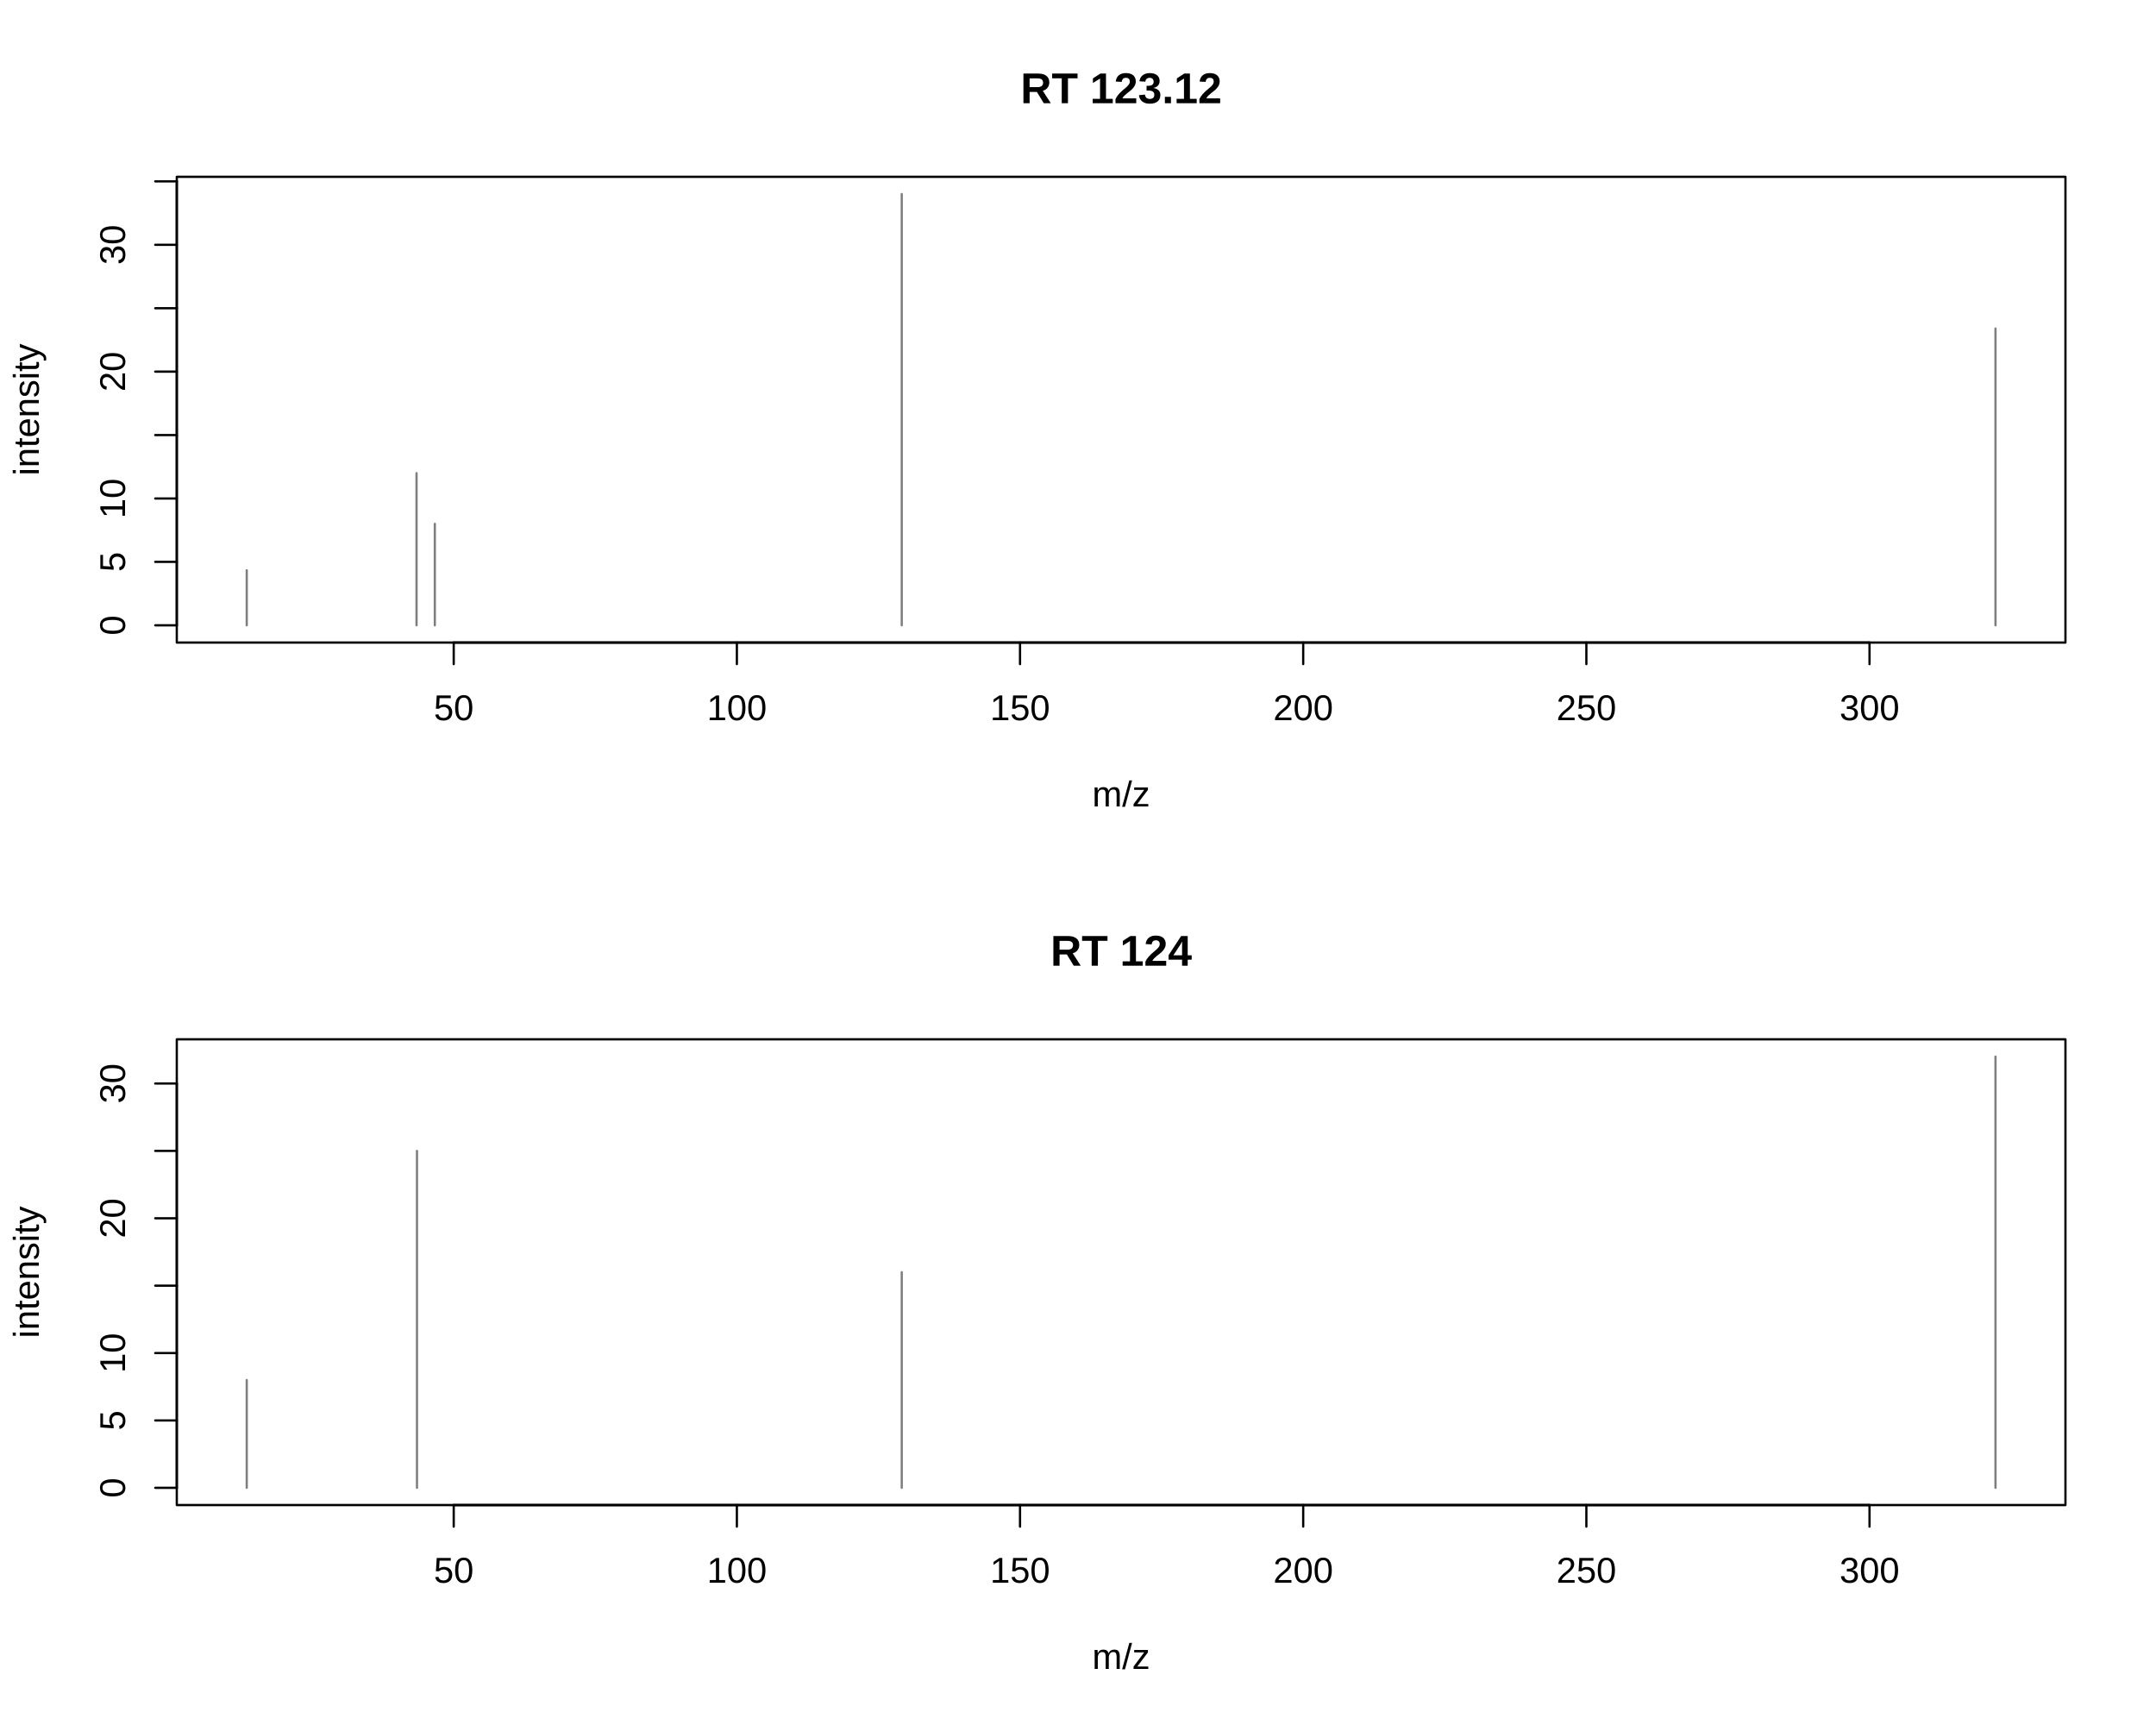
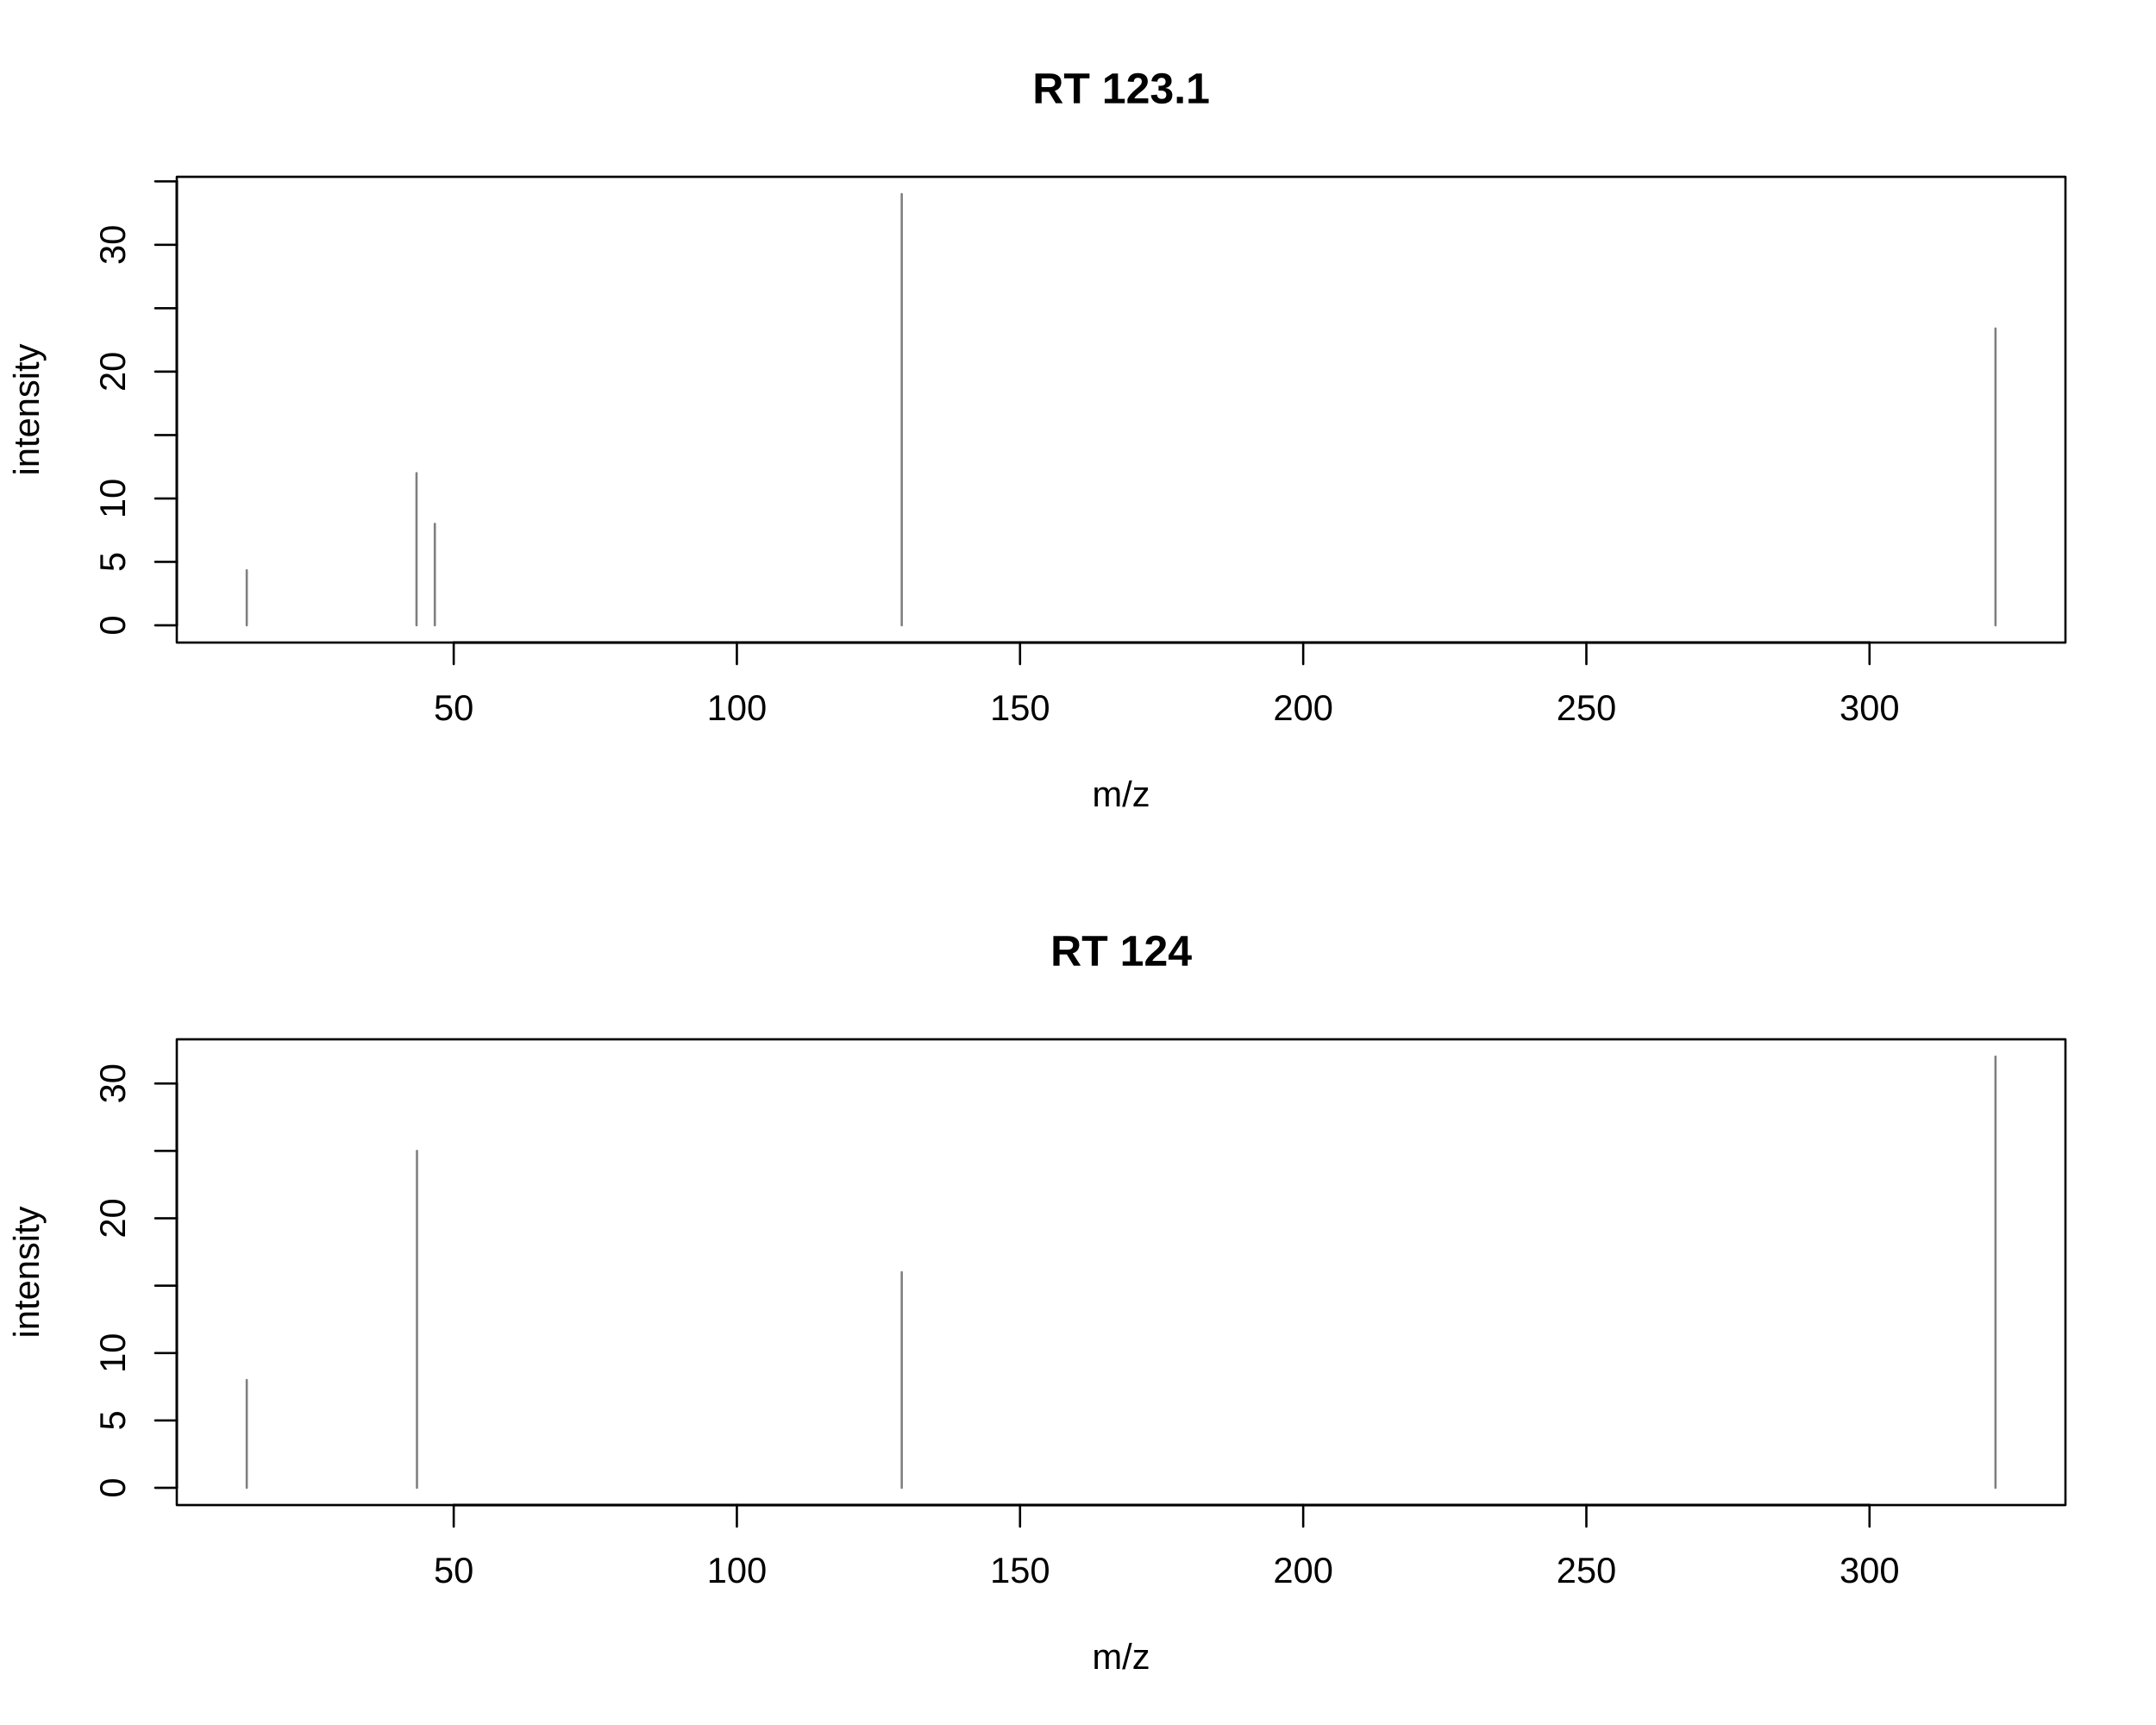
<svg xmlns="http://www.w3.org/2000/svg" viewBox="0 0 720.00 576.00">
  <defs>
    <style type="text/css">
    line, polyline, polygon, path, rect, circle {
      fill: none;
      stroke: #000000;
      stroke-linecap: round;
      stroke-linejoin: round;
      stroke-miterlimit: 10.00;
    }
  </style>
  </defs>
  <rect width="100%" height="100%" style="stroke: none; fill: #FFFFFF;" />
  <line x1="151.52" y1="214.56" x2="624.33" y2="214.56" style="stroke-width: 0.75;" />
  <line x1="151.52" y1="214.56" x2="151.52" y2="221.76" style="stroke-width: 0.75;" />
  <line x1="246.08" y1="214.56" x2="246.08" y2="221.76" style="stroke-width: 0.75;" />
  <line x1="340.64" y1="214.56" x2="340.64" y2="221.76" style="stroke-width: 0.75;" />
  <line x1="435.21" y1="214.56" x2="435.21" y2="221.76" style="stroke-width: 0.75;" />
  <line x1="529.77" y1="214.56" x2="529.77" y2="221.76" style="stroke-width: 0.75;" />
  <line x1="624.33" y1="214.56" x2="624.33" y2="221.76" style="stroke-width: 0.75;" />
  <text x="144.85" y="240.48" style="font-size: 12.00px; font-family: Liberation Sans;" textLength="13.34px" lengthAdjust="spacingAndGlyphs">50</text>
  <text x="236.07" y="240.48" style="font-size: 12.00px; font-family: Liberation Sans;" textLength="20.02px" lengthAdjust="spacingAndGlyphs">100</text>
  <text x="330.64" y="240.48" style="font-size: 12.00px; font-family: Liberation Sans;" textLength="20.02px" lengthAdjust="spacingAndGlyphs">150</text>
  <text x="425.20" y="240.48" style="font-size: 12.00px; font-family: Liberation Sans;" textLength="20.02px" lengthAdjust="spacingAndGlyphs">200</text>
  <text x="519.76" y="240.48" style="font-size: 12.00px; font-family: Liberation Sans;" textLength="20.02px" lengthAdjust="spacingAndGlyphs">250</text>
  <text x="614.32" y="240.48" style="font-size: 12.00px; font-family: Liberation Sans;" textLength="20.02px" lengthAdjust="spacingAndGlyphs">300</text>
  <line x1="59.04" y1="208.80" x2="59.04" y2="60.56" style="stroke-width: 0.75;" />
  <line x1="59.04" y1="208.80" x2="51.84" y2="208.80" style="stroke-width: 0.75;" />
  <line x1="59.04" y1="187.62" x2="51.84" y2="187.62" style="stroke-width: 0.75;" />
  <line x1="59.04" y1="166.45" x2="51.84" y2="166.45" style="stroke-width: 0.75;" />
  <line x1="59.04" y1="145.27" x2="51.84" y2="145.27" style="stroke-width: 0.75;" />
  <line x1="59.04" y1="124.09" x2="51.84" y2="124.09" style="stroke-width: 0.75;" />
  <line x1="59.04" y1="102.92" x2="51.84" y2="102.92" style="stroke-width: 0.75;" />
  <line x1="59.04" y1="81.74" x2="51.84" y2="81.74" style="stroke-width: 0.75;" />
  <line x1="59.04" y1="60.56" x2="51.84" y2="60.56" style="stroke-width: 0.75;" />
  <text transform="translate(41.76,212.14) rotate(-90)" style="font-size: 12.00px; font-family: Liberation Sans;" textLength="6.67px" lengthAdjust="spacingAndGlyphs">0</text>
  <text transform="translate(41.76,190.96) rotate(-90)" style="font-size: 12.00px; font-family: Liberation Sans;" textLength="6.67px" lengthAdjust="spacingAndGlyphs">5</text>
  <text transform="translate(41.76,173.12) rotate(-90)" style="font-size: 12.00px; font-family: Liberation Sans;" textLength="13.34px" lengthAdjust="spacingAndGlyphs">10</text>
  <text transform="translate(41.76,130.77) rotate(-90)" style="font-size: 12.00px; font-family: Liberation Sans;" textLength="13.34px" lengthAdjust="spacingAndGlyphs">20</text>
  <text transform="translate(41.76,88.41) rotate(-90)" style="font-size: 12.00px; font-family: Liberation Sans;" textLength="13.34px" lengthAdjust="spacingAndGlyphs">30</text>
  <polyline points="59.04,214.56 689.76,214.56 689.76,59.04 59.04,59.04 59.04,214.56 " style="stroke-width: 0.75;" />
  <defs>
    <clipPath id="cpMC4wMHw3MjAuMDB8Mjg4LjAwfDAuMDA=">
      <rect x="0.00" y="0.00" width="720.00" height="288.00" />
    </clipPath>
  </defs>
  <g clip-path="url(#cpMC4wMHw3MjAuMDB8Mjg4LjAwfDAuMDA=)">
-     <text x="340.81" y="34.47" style="font-size: 14.40px; font-weight: bold; font-family: Liberation Sans;" textLength="67.19px" lengthAdjust="spacingAndGlyphs">RT 123.12</text>
+     <text x="344.81" y="34.47" style="font-size: 14.40px; font-weight: bold; font-family: Liberation Sans;" textLength="59.19px" lengthAdjust="spacingAndGlyphs">RT 123.1</text>
  </g>
  <g clip-path="url(#cpMC4wMHw3MjAuMDB8Mjg4LjAwfDAuMDA=)">
    <text x="364.74" y="269.28" style="font-size: 12.00px; font-family: Liberation Sans;" textLength="19.33px" lengthAdjust="spacingAndGlyphs">m/z</text>
  </g>
  <g clip-path="url(#cpMC4wMHw3MjAuMDB8Mjg4LjAwfDAuMDA=)">
    <text transform="translate(12.96,158.81) rotate(-90)" style="font-size: 12.00px; font-family: Liberation Sans;" textLength="44.02px" lengthAdjust="spacingAndGlyphs">intensity</text>
  </g>
  <defs>
    <clipPath id="cpNTkuMDR8Njg5Ljc2fDIxNC41Nnw1OS4wNA==">
      <rect x="59.04" y="59.04" width="630.72" height="155.52" />
    </clipPath>
  </defs>
  <line x1="82.40" y1="208.80" x2="82.40" y2="190.41" style="stroke-width: 0.75; stroke: #000000; stroke-opacity: 0.50;" clip-path="url(#cpNTkuMDR8Njg5Ljc2fDIxNC41Nnw1OS4wNA==)" />
  <line x1="139.10" y1="208.80" x2="139.10" y2="157.98" style="stroke-width: 0.75; stroke: #000000; stroke-opacity: 0.50;" clip-path="url(#cpNTkuMDR8Njg5Ljc2fDIxNC41Nnw1OS4wNA==)" />
  <line x1="145.21" y1="208.80" x2="145.21" y2="174.92" style="stroke-width: 0.75; stroke: #000000; stroke-opacity: 0.50;" clip-path="url(#cpNTkuMDR8Njg5Ljc2fDIxNC41Nnw1OS4wNA==)" />
  <line x1="301.14" y1="208.80" x2="301.14" y2="64.80" style="stroke-width: 0.75; stroke: #000000; stroke-opacity: 0.50;" clip-path="url(#cpNTkuMDR8Njg5Ljc2fDIxNC41Nnw1OS4wNA==)" />
  <line x1="666.40" y1="208.80" x2="666.40" y2="109.69" style="stroke-width: 0.75; stroke: #000000; stroke-opacity: 0.50;" clip-path="url(#cpNTkuMDR8Njg5Ljc2fDIxNC41Nnw1OS4wNA==)" />
  <defs>
    <clipPath id="cpNTkuMDR8Njg5Ljc2fDUwMi41NnwzNDcuMDQ=">
      <rect x="59.04" y="347.04" width="630.72" height="155.52" />
    </clipPath>
  </defs>
  <defs>
    <clipPath id="cpMC4wMHw3MjAuMDB8NTc2LjAwfDAuMDA=">
      <rect x="0.00" y="0.00" width="720.00" height="576.00" />
    </clipPath>
  </defs>
  <line x1="151.52" y1="502.56" x2="624.33" y2="502.56" style="stroke-width: 0.75;" clip-path="url(#cpMC4wMHw3MjAuMDB8NTc2LjAwfDAuMDA=)" />
  <line x1="151.52" y1="502.56" x2="151.52" y2="509.76" style="stroke-width: 0.75;" clip-path="url(#cpMC4wMHw3MjAuMDB8NTc2LjAwfDAuMDA=)" />
  <line x1="246.08" y1="502.56" x2="246.08" y2="509.76" style="stroke-width: 0.75;" clip-path="url(#cpMC4wMHw3MjAuMDB8NTc2LjAwfDAuMDA=)" />
  <line x1="340.64" y1="502.56" x2="340.64" y2="509.76" style="stroke-width: 0.75;" clip-path="url(#cpMC4wMHw3MjAuMDB8NTc2LjAwfDAuMDA=)" />
  <line x1="435.21" y1="502.56" x2="435.21" y2="509.76" style="stroke-width: 0.75;" clip-path="url(#cpMC4wMHw3MjAuMDB8NTc2LjAwfDAuMDA=)" />
  <line x1="529.77" y1="502.56" x2="529.77" y2="509.76" style="stroke-width: 0.75;" clip-path="url(#cpMC4wMHw3MjAuMDB8NTc2LjAwfDAuMDA=)" />
  <line x1="624.33" y1="502.56" x2="624.33" y2="509.76" style="stroke-width: 0.75;" clip-path="url(#cpMC4wMHw3MjAuMDB8NTc2LjAwfDAuMDA=)" />
  <g clip-path="url(#cpMC4wMHw3MjAuMDB8NTc2LjAwfDAuMDA=)">
    <text x="144.85" y="528.48" style="font-size: 12.00px; font-family: Liberation Sans;" textLength="13.34px" lengthAdjust="spacingAndGlyphs">50</text>
  </g>
  <g clip-path="url(#cpMC4wMHw3MjAuMDB8NTc2LjAwfDAuMDA=)">
    <text x="236.07" y="528.48" style="font-size: 12.00px; font-family: Liberation Sans;" textLength="20.02px" lengthAdjust="spacingAndGlyphs">100</text>
  </g>
  <g clip-path="url(#cpMC4wMHw3MjAuMDB8NTc2LjAwfDAuMDA=)">
    <text x="330.64" y="528.48" style="font-size: 12.00px; font-family: Liberation Sans;" textLength="20.02px" lengthAdjust="spacingAndGlyphs">150</text>
  </g>
  <g clip-path="url(#cpMC4wMHw3MjAuMDB8NTc2LjAwfDAuMDA=)">
    <text x="425.20" y="528.48" style="font-size: 12.00px; font-family: Liberation Sans;" textLength="20.02px" lengthAdjust="spacingAndGlyphs">200</text>
  </g>
  <g clip-path="url(#cpMC4wMHw3MjAuMDB8NTc2LjAwfDAuMDA=)">
    <text x="519.76" y="528.48" style="font-size: 12.00px; font-family: Liberation Sans;" textLength="20.02px" lengthAdjust="spacingAndGlyphs">250</text>
  </g>
  <g clip-path="url(#cpMC4wMHw3MjAuMDB8NTc2LjAwfDAuMDA=)">
    <text x="614.32" y="528.48" style="font-size: 12.00px; font-family: Liberation Sans;" textLength="20.02px" lengthAdjust="spacingAndGlyphs">300</text>
  </g>
  <line x1="59.04" y1="496.80" x2="59.04" y2="361.80" style="stroke-width: 0.75;" clip-path="url(#cpMC4wMHw3MjAuMDB8NTc2LjAwfDAuMDA=)" />
  <line x1="59.04" y1="496.80" x2="51.84" y2="496.80" style="stroke-width: 0.75;" clip-path="url(#cpMC4wMHw3MjAuMDB8NTc2LjAwfDAuMDA=)" />
  <line x1="59.04" y1="474.30" x2="51.84" y2="474.30" style="stroke-width: 0.75;" clip-path="url(#cpMC4wMHw3MjAuMDB8NTc2LjAwfDAuMDA=)" />
  <line x1="59.04" y1="451.80" x2="51.84" y2="451.80" style="stroke-width: 0.75;" clip-path="url(#cpMC4wMHw3MjAuMDB8NTc2LjAwfDAuMDA=)" />
  <line x1="59.04" y1="429.30" x2="51.84" y2="429.30" style="stroke-width: 0.75;" clip-path="url(#cpMC4wMHw3MjAuMDB8NTc2LjAwfDAuMDA=)" />
  <line x1="59.04" y1="406.80" x2="51.84" y2="406.80" style="stroke-width: 0.75;" clip-path="url(#cpMC4wMHw3MjAuMDB8NTc2LjAwfDAuMDA=)" />
  <line x1="59.04" y1="384.30" x2="51.84" y2="384.30" style="stroke-width: 0.75;" clip-path="url(#cpMC4wMHw3MjAuMDB8NTc2LjAwfDAuMDA=)" />
  <line x1="59.04" y1="361.80" x2="51.84" y2="361.80" style="stroke-width: 0.75;" clip-path="url(#cpMC4wMHw3MjAuMDB8NTc2LjAwfDAuMDA=)" />
  <g clip-path="url(#cpMC4wMHw3MjAuMDB8NTc2LjAwfDAuMDA=)">
    <text transform="translate(41.76,500.14) rotate(-90)" style="font-size: 12.00px; font-family: Liberation Sans;" textLength="6.67px" lengthAdjust="spacingAndGlyphs">0</text>
  </g>
  <g clip-path="url(#cpMC4wMHw3MjAuMDB8NTc2LjAwfDAuMDA=)">
    <text transform="translate(41.76,477.64) rotate(-90)" style="font-size: 12.00px; font-family: Liberation Sans;" textLength="6.67px" lengthAdjust="spacingAndGlyphs">5</text>
  </g>
  <g clip-path="url(#cpMC4wMHw3MjAuMDB8NTc2LjAwfDAuMDA=)">
    <text transform="translate(41.76,458.47) rotate(-90)" style="font-size: 12.00px; font-family: Liberation Sans;" textLength="13.34px" lengthAdjust="spacingAndGlyphs">10</text>
  </g>
  <g clip-path="url(#cpMC4wMHw3MjAuMDB8NTc2LjAwfDAuMDA=)">
    <text transform="translate(41.76,413.47) rotate(-90)" style="font-size: 12.00px; font-family: Liberation Sans;" textLength="13.34px" lengthAdjust="spacingAndGlyphs">20</text>
  </g>
  <g clip-path="url(#cpMC4wMHw3MjAuMDB8NTc2LjAwfDAuMDA=)">
    <text transform="translate(41.76,368.47) rotate(-90)" style="font-size: 12.00px; font-family: Liberation Sans;" textLength="13.34px" lengthAdjust="spacingAndGlyphs">30</text>
  </g>
  <polyline points="59.04,502.56 689.76,502.56 689.76,347.04 59.04,347.04 59.04,502.56 " style="stroke-width: 0.75;" clip-path="url(#cpMC4wMHw3MjAuMDB8NTc2LjAwfDAuMDA=)" />
  <defs>
    <clipPath id="cpMC4wMHw3MjAuMDB8NTc2LjAwfDI4OC4wMA==">
      <rect x="0.00" y="288.00" width="720.00" height="288.00" />
    </clipPath>
  </defs>
  <g clip-path="url(#cpMC4wMHw3MjAuMDB8NTc2LjAwfDI4OC4wMA==)">
    <text x="350.81" y="322.47" style="font-size: 14.40px; font-weight: bold; font-family: Liberation Sans;" textLength="47.19px" lengthAdjust="spacingAndGlyphs">RT 124</text>
  </g>
  <g clip-path="url(#cpMC4wMHw3MjAuMDB8NTc2LjAwfDI4OC4wMA==)">
    <text x="364.74" y="557.28" style="font-size: 12.00px; font-family: Liberation Sans;" textLength="19.33px" lengthAdjust="spacingAndGlyphs">m/z</text>
  </g>
  <g clip-path="url(#cpMC4wMHw3MjAuMDB8NTc2LjAwfDI4OC4wMA==)">
    <text transform="translate(12.96,446.81) rotate(-90)" style="font-size: 12.00px; font-family: Liberation Sans;" textLength="44.02px" lengthAdjust="spacingAndGlyphs">intensity</text>
  </g>
  <defs>
    <clipPath id="cpNTkuMDR8Njg5Ljc2fDUwMi41NnwzNDcuMDQ=">
      <rect x="59.04" y="347.04" width="630.72" height="155.52" />
    </clipPath>
  </defs>
  <line x1="82.40" y1="496.80" x2="82.40" y2="460.80" style="stroke-width: 0.75; stroke: #000000; stroke-opacity: 0.50;" clip-path="url(#cpNTkuMDR8Njg5Ljc2fDUwMi41NnwzNDcuMDQ=)" />
  <line x1="139.25" y1="496.80" x2="139.25" y2="384.30" style="stroke-width: 0.75; stroke: #000000; stroke-opacity: 0.50;" clip-path="url(#cpNTkuMDR8Njg5Ljc2fDUwMi41NnwzNDcuMDQ=)" />
  <line x1="301.14" y1="496.80" x2="301.14" y2="424.80" style="stroke-width: 0.75; stroke: #000000; stroke-opacity: 0.50;" clip-path="url(#cpNTkuMDR8Njg5Ljc2fDUwMi41NnwzNDcuMDQ=)" />
  <line x1="666.40" y1="496.80" x2="666.40" y2="352.80" style="stroke-width: 0.75; stroke: #000000; stroke-opacity: 0.50;" clip-path="url(#cpNTkuMDR8Njg5Ljc2fDUwMi41NnwzNDcuMDQ=)" />
</svg>
